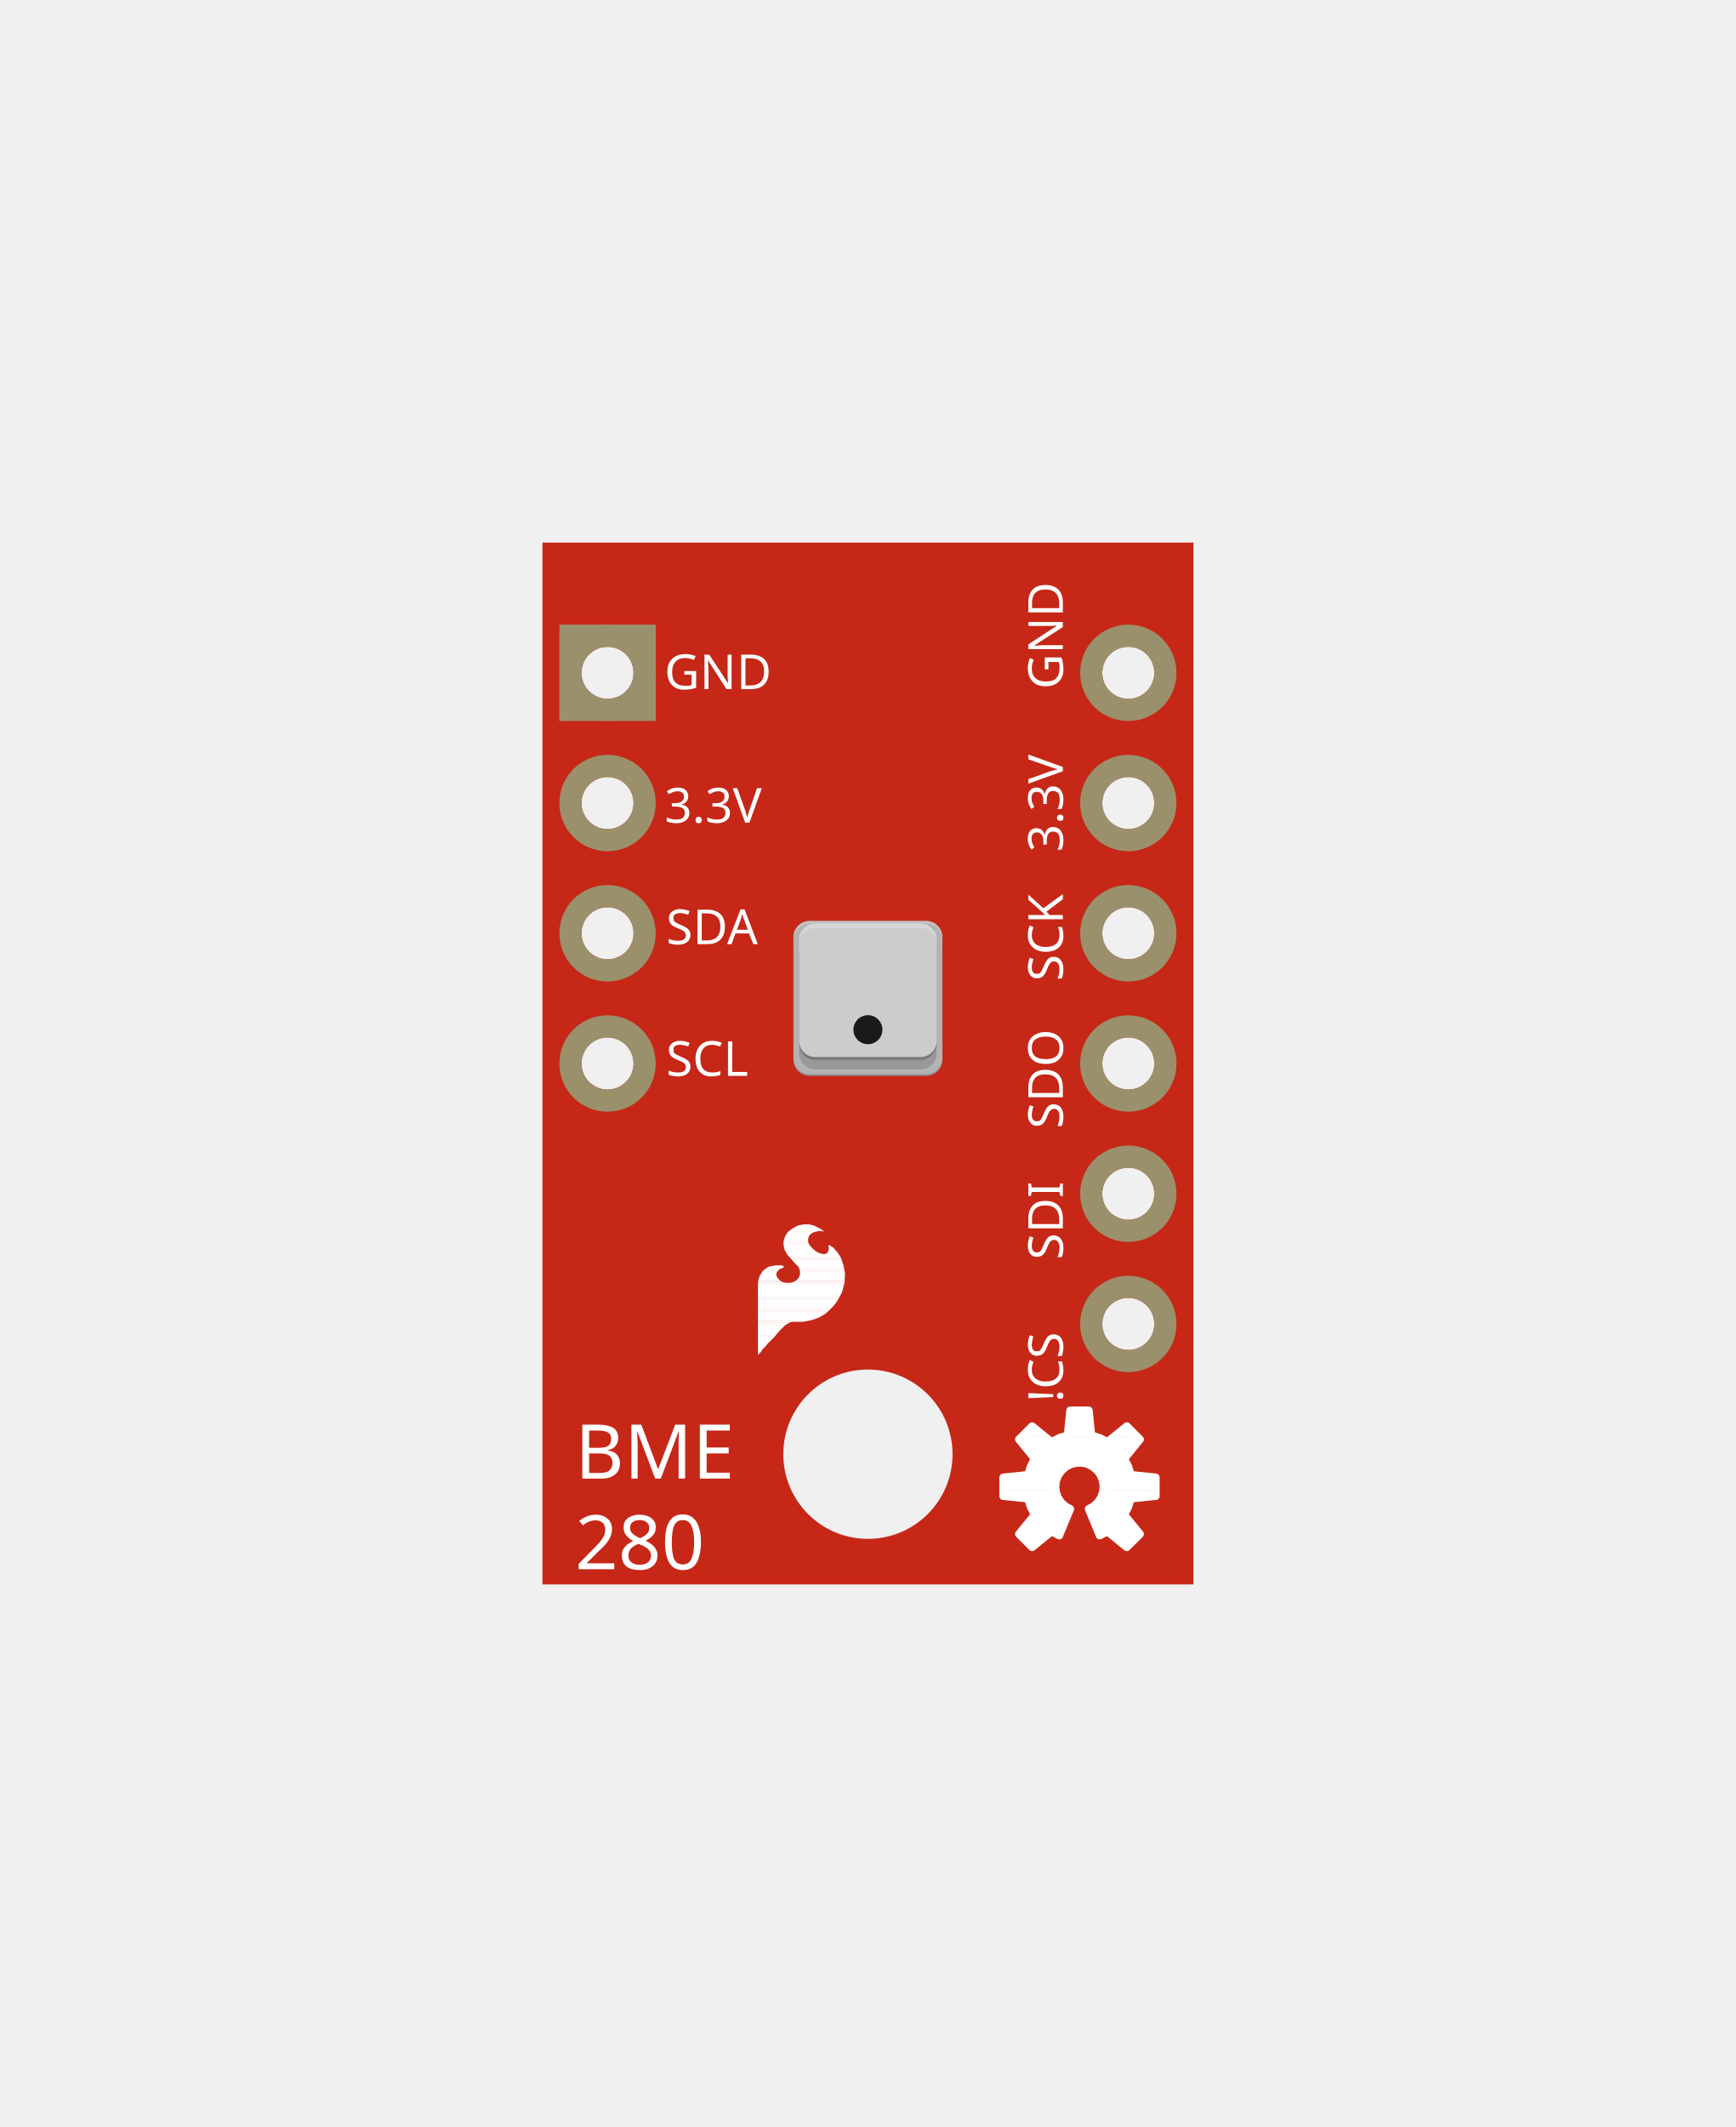
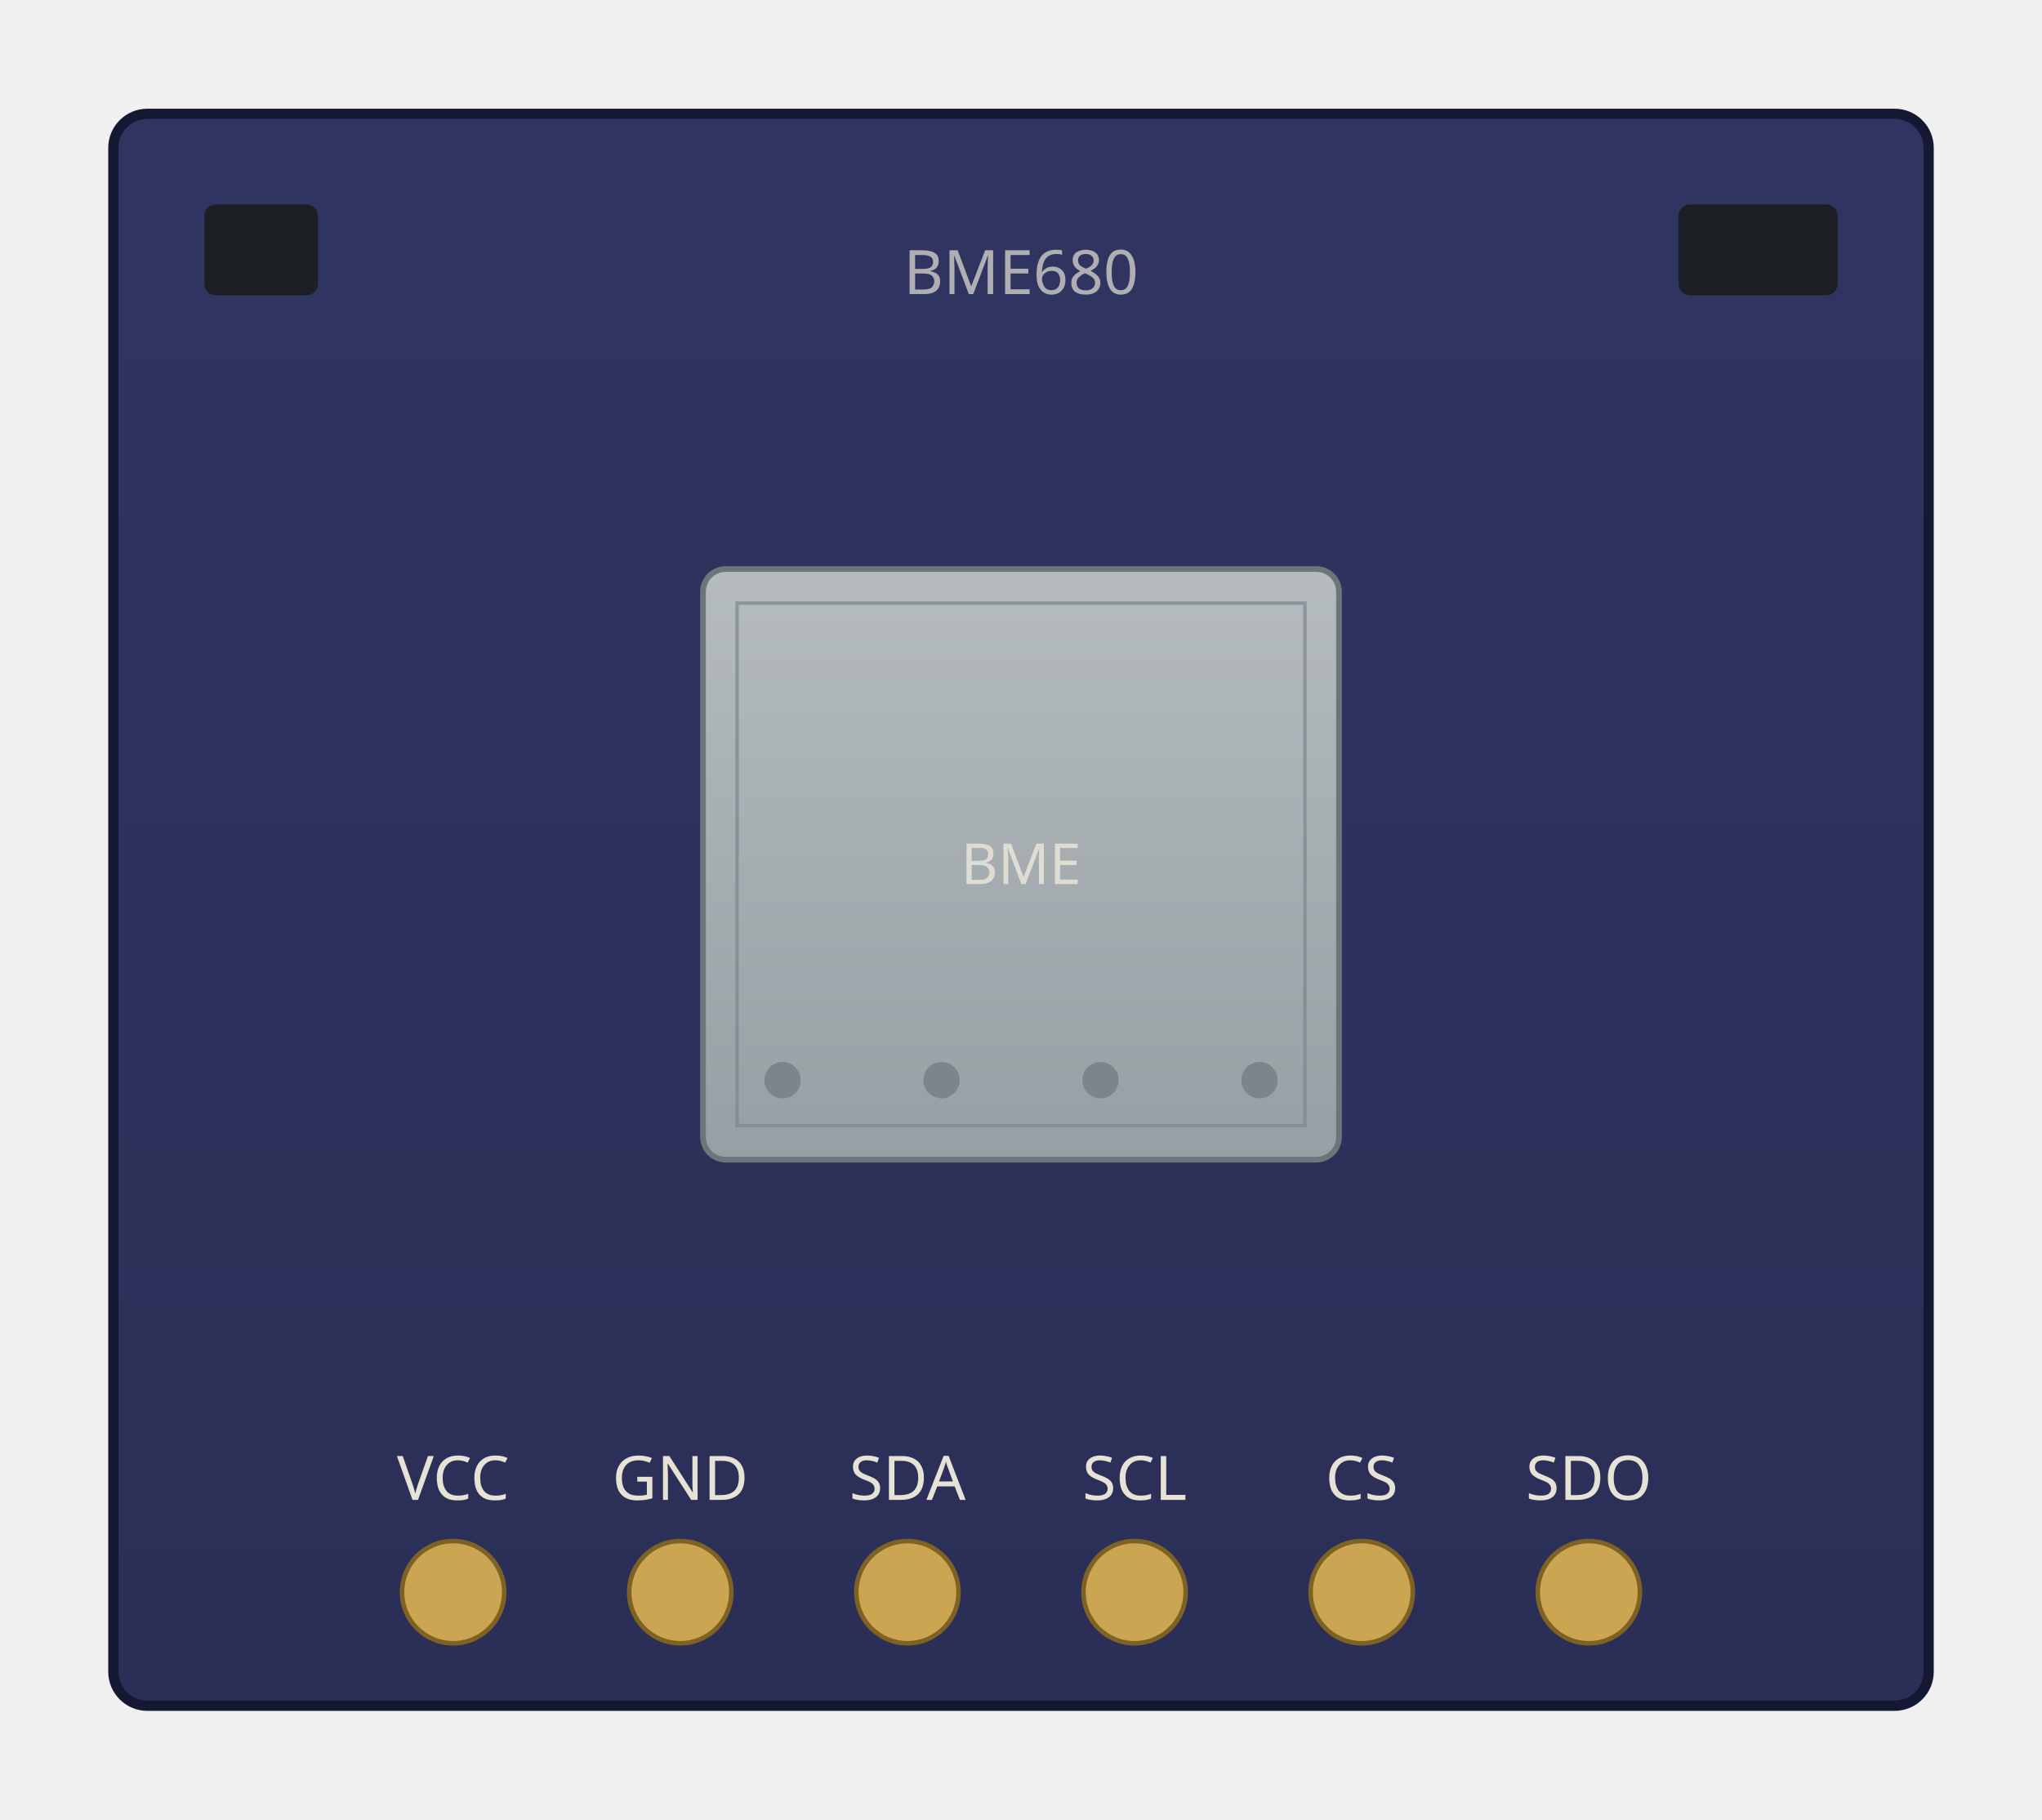
- <svg xmlns="http://www.w3.org/2000/svg" viewBox="-9.6 -11.76 19.2 23.52">
-   <g transform="translate(-3.6 -5.76) scale(0.2)">
-     <g id="breadboard">
-       <g id="icon">
-         <path fill="#C62717" d="M36,0H0v57.6h36V0 M13.32,50.4c0-2.584,2.096-4.68,4.68-4.68c2.584,0,4.68,2.096,4.68,4.68    c0.001,2.585-2.094,4.681-4.679,4.682c-2.585,0-4.681-2.095-4.681-4.68C13.32,50.402,13.32,50.401,13.32,50.4z M2.16,7.2    c0-0.796,0.644-1.44,1.439-1.44c0.795-0.001,1.44,0.644,1.44,1.439c0,0,0,0,0,0.001c0,0.795-0.645,1.439-1.44,1.439    S2.16,7.995,2.16,7.2z M2.16,14.4c0-0.795,0.644-1.439,1.439-1.44c0.795,0,1.44,0.645,1.44,1.439c0,0.001,0,0.001,0,0.001    c0,0.796-0.645,1.44-1.44,1.44S2.16,15.196,2.16,14.4z M2.16,21.6c0-0.795,0.644-1.44,1.439-1.44s1.44,0.645,1.44,1.439    c0,0.001,0,0.001,0,0.001c0,0.796-0.645,1.44-1.44,1.44S2.16,22.396,2.16,21.6z M2.16,28.8c0-0.795,0.644-1.44,1.439-1.44    s1.44,0.645,1.44,1.439V28.8c0,0.795-0.645,1.44-1.44,1.44S2.16,29.595,2.16,28.8z M30.96,43.2c0-0.796,0.645-1.44,1.44-1.44    c0.795,0,1.439,0.645,1.439,1.44c0,0.795-0.645,1.439-1.439,1.439C31.604,44.64,30.96,43.995,30.96,43.2z M30.96,36    c0-0.796,0.645-1.44,1.44-1.44c0.795,0,1.439,0.645,1.439,1.44c0,0.795-0.645,1.439-1.439,1.439    C31.604,37.44,30.96,36.795,30.96,36z M30.96,28.8c0-0.795,0.645-1.44,1.44-1.44c0.795,0,1.439,0.646,1.439,1.44l0,0    c0,0.795-0.645,1.44-1.439,1.44C31.604,30.24,30.96,29.595,30.96,28.8z M30.96,21.6c0-0.795,0.645-1.439,1.44-1.439    c0.795,0,1.439,0.645,1.439,1.439c0,0.796-0.645,1.44-1.439,1.44C31.604,23.04,30.96,22.396,30.96,21.6z M30.96,14.4    c0-0.795,0.645-1.439,1.44-1.439c0.795,0,1.439,0.645,1.439,1.439l0,0c0,0.796-0.645,1.44-1.439,1.44    C31.604,15.84,30.96,15.196,30.96,14.4z M30.96,7.2c0-0.796,0.645-1.44,1.44-1.44c0.795,0,1.439,0.645,1.439,1.44    c0,0.795-0.645,1.439-1.439,1.439C31.604,8.64,30.96,7.995,30.96,7.2z" />
-         <g>
-           <g>
-             <text transform="matrix(1 0 0 1 6.75 8.1008)" fill="#FFFFFF" font-family="'OCRA'" font-size="2.673">GND</text>
-           </g>
-           <g>
-             <text transform="matrix(1 0 0 1 6.75 15.4841)" fill="#FFFFFF" font-family="'OCRA'" font-size="2.673">3.3V</text>
-           </g>
-           <g>
-             <text transform="matrix(1 0 0 1 6.8398 22.2014)" fill="#FFFFFF" font-family="'OCRA'" font-size="2.673">SDA</text>
-           </g>
-           <g>
-             <text transform="matrix(1 0 0 1 6.8398 29.4846)" fill="#FFFFFF" font-family="'OCRA'" font-size="2.673">SCL</text>
-           </g>
-           <g>
-             <g transform="matrix(1, 0, 0, 1, 27.9, 17.1)">
-               <g transform="rotate(270)">
-                 <text transform="matrix(1 0 0 1 -8.239746e-004 0.8803)" fill="#FFFFFF" font-family="'OCRA'" font-size="2.673">3.3V</text>
-               </g>
-             </g>
-           </g>
-           <g>
-             <g transform="matrix(1, 0, 0, 1, 27.9, 8.1)">
-               <g transform="rotate(270)">
-                 <text transform="matrix(1 0 0 1 -8.239746e-004 0.8803)" fill="#FFFFFF" font-family="'OCRA'" font-size="2.673">GND</text>
-               </g>
-             </g>
-           </g>
-           <g>
-             <g transform="matrix(1, 0, 0, 1, 30.5726, 18.45)">
-               <g transform="rotate(-90)">
-                 <text transform="matrix(1 0 0 1 -5.7973 -1.7923)" fill="#FFFFFF" font-family="'OCRA'" font-size="2.673">SCK</text>
-               </g>
-             </g>
-           </g>
-           <g>
-             <g transform="matrix(1, 0, 0, 1, 27.9, 32.4)">
-               <g transform="rotate(270)">
-                 <text transform="matrix(1 0 0 1 3.356934e-004 0.8803)" fill="#FFFFFF" font-family="'OCRA'" font-size="2.673">SDO</text>
-               </g>
-             </g>
-           </g>
-           <g>
-             <g transform="matrix(1, 0, 0, 1, 30.5726, 33.975)">
-               <g transform="rotate(-90)">
-                 <text transform="matrix(1 0 0 1 -5.6727 -1.7923)" fill="#FFFFFF" font-family="'OCRA'" font-size="2.673">SDI</text>
-               </g>
-             </g>
-           </g>
-           <g>
-             <g transform="matrix(1, 0, 0, 1, 30.5726, 41.85)">
-               <g transform="rotate(-90)">
-                 <text transform="matrix(1 0 0 1 -5.6727 -1.7923)" fill="#FFFFFF" font-family="'OCRA'" font-size="2.673">!CS</text>
-               </g>
-             </g>
-           </g>
-           <g>
-             <text transform="matrix(1 0 0 1 1.7998 51.7502)" enable-background="new    ">
-               <tspan x="0" y="0" fill="#FFFFFF" font-family="'OCRA'" font-size="4.176">BME</tspan>
-               <tspan x="0" y="5.011" fill="#FFFFFF" font-family="'OCRA'" font-size="4.176">280</tspan>
-             </text>
-           </g>
-           <g>
-             <g />
-           </g>
-           <g>
-             <g />
-           </g>
-           <g>
-             <g />
-           </g>
-           <g>
-             <g />
-           </g>
-           <g>
-             <g />
-           </g>
-           <g>
-             <g>
-               <g>
-                 <path fill="none" stroke="#FFFFFF" stroke-width="0.028" stroke-linecap="round" d="M15.844,38.842v0.255 M15.844,39.097        l-0.028,0.085 M15.815,39.182l-0.028,0.057 M15.787,39.239l-0.085,0.085 M15.702,39.323l-0.085,0.028 M15.617,39.352h-0.085         M15.532,39.352l-0.227-0.057 M15.305,39.295l-0.113-0.057 M15.192,39.239l-0.085-0.057 M15.107,39.182l-0.113-0.085         M14.994,39.097l-0.17-0.17 M14.823,38.927l-0.113-0.17 M14.71,38.757l-0.028-0.113 M14.682,38.644v-0.171 M14.682,38.473        l0.028-0.085 M14.71,38.388l0.028-0.057 M14.738,38.331l0.057-0.085 M14.795,38.246l0.114-0.085 M14.909,38.161l0.113-0.057         M15.022,38.105l0.142-0.028 M15.164,38.076l0.113-0.028 M15.277,38.048h0.17 M15.447,38.048l0.057,0.028 M15.504,38.076        h0.028 M15.532,38.076l-0.028-0.028 M15.504,38.048l-0.113-0.085 M15.391,37.963l-0.397-0.198 M14.994,37.765l-0.255-0.057         M14.738,37.708h-0.283 M14.455,37.708l-0.312,0.057 M14.143,37.765l-0.312,0.17 M13.831,37.935l-0.255,0.198 M13.576,38.133        l-0.142,0.227 M13.435,38.36l-0.085,0.256 M13.35,38.615v0.227 M13.35,38.842l0.057,0.255 M13.406,39.097l0.142,0.255         M13.548,39.352l0.198,0.227 M13.746,39.578l0.227,0.256 M13.973,39.834l0.198,0.198 M14.171,40.032l0.085,0.227         M14.256,40.259v0.198 M14.256,40.457l-0.057,0.17 M14.2,40.627l-0.113,0.143 M14.086,40.77l-0.17,0.113 M13.917,40.883        l-0.227,0.057 M13.689,40.94h-0.227 M13.463,40.94l-0.142-0.028 M13.321,40.911l-0.142-0.057 M13.179,40.855l-0.17-0.171         M13.009,40.684l-0.057-0.085 M12.953,40.599l-0.028-0.085 M12.924,40.514v-0.113 M12.924,40.401l0.028-0.085 M12.953,40.316        l0.17-0.17 M13.123,40.146l0.085-0.028 M13.208,40.117l0.114-0.057 M13.321,40.061l0.028-0.028 M13.35,40.032l-0.114-0.057         M13.236,39.976h-0.34 M12.896,39.976l-0.17,0.028 M12.726,40.004l-0.142,0.028 M12.584,40.032l-0.142,0.057 M12.442,40.089        l-0.113,0.085 M12.329,40.174l-0.142,0.113 M12.187,40.287l-0.17,0.283 M12.017,40.571L11.96,40.77 M11.96,40.77l-0.028,0.227         M11.932,40.996v3.883 M11.932,44.879l0.142-0.142 M12.074,44.738l0.085-0.142 M12.159,44.596l0.142-0.142 M12.301,44.454        l0.142-0.17 M12.442,44.284l0.34-0.34 M12.782,43.945l0.34-0.397 M13.123,43.547l0.284-0.283 M13.406,43.264l0.283-0.17         M13.689,43.094l0.17-0.028 M13.859,43.066h0.539 M14.398,43.066l0.34-0.057 M14.738,43.009l0.312-0.085 M15.05,42.924        l0.283-0.113 M15.333,42.811l0.284-0.171 M15.617,42.64l0.227-0.198 M15.844,42.442l0.227-0.227 M16.071,42.215l0.198-0.255         M16.269,41.96l0.284-0.511 M16.553,41.449l0.142-0.538 M16.694,40.911l0.028-0.482 M16.723,40.429l-0.085-0.453         M16.638,39.976l-0.142-0.426 M16.496,39.55l-0.198-0.312 M16.297,39.239l-0.227-0.255 M16.071,38.984l-0.227-0.142         M11.932,44.851h0.028 M11.932,44.823h0.057 M11.932,44.794h0.085 M11.932,44.766h0.113 M11.932,44.738h0.142 M11.932,44.709        h0.159 M11.932,44.681h0.176 M11.932,44.653h0.193 M11.932,44.624h0.21 M11.932,44.596h0.227 M11.932,44.568h0.255         M11.932,44.539h0.283 M11.932,44.511h0.312 M11.932,44.483h0.34 M11.932,44.454h0.369 M11.932,44.426h0.392 M11.932,44.398        h0.416 M11.932,44.369h0.439 M11.932,44.341h0.463 M11.932,44.313h0.487 M11.932,44.284h0.51 M11.932,44.256h0.539         M11.932,44.228h0.567 M11.932,44.199h0.595 M11.932,44.171h0.624 M11.932,44.143h0.652 M11.932,44.115h0.68 M11.932,44.086        h0.708 M11.932,44.058h0.737 M11.932,44.03h0.765 M11.932,44.001h0.793 M11.932,43.973h0.822 M11.932,43.945h0.85         M11.932,43.916h0.875 M11.932,43.887h0.899 M11.932,43.86h0.923 M11.932,43.83h0.947 M11.932,43.802h0.972 M11.932,43.774        h0.996 M11.932,43.745h1.021 M11.932,43.717h1.044 M11.932,43.689h1.069 M11.932,43.66h1.093 M11.932,43.632h1.118         M11.932,43.604h1.142 M11.932,43.575h1.166 M11.932,43.547h1.19 M11.932,43.519h1.219 M11.932,43.49h1.247 M11.932,43.462        h1.275 M11.932,43.434h1.304 M11.932,43.406h1.332 M11.932,43.377h1.36 M11.932,43.349h1.389 M11.932,43.321h1.417         M11.932,43.292h1.446 M11.932,43.264h1.474 M11.932,43.236h1.521 M11.932,43.207H13.5 M11.932,43.179h1.616 M11.932,43.151        h1.663 M11.932,43.122h1.71 M11.932,43.094h1.757 M11.932,43.066h2.466 M11.932,43.037h2.636 M11.932,43.009h2.806         M11.932,42.981h2.91 M11.932,42.952h3.014 M11.932,42.924h3.118 M11.932,42.896h3.189 M11.932,42.866h3.26 M11.932,42.839        h3.331 M11.932,42.811h3.401 M11.932,42.781h3.449 M11.932,42.753h3.496 M11.932,42.725h3.543 M11.932,42.697h3.59         M11.932,42.668h3.638 M11.932,42.64h3.685 M11.932,42.612h3.717 M11.932,42.583h3.75 M11.932,42.555h3.782 M11.932,42.527        h3.814 M11.932,42.498h3.847 M11.932,42.47h3.879 M11.932,42.442h3.912 M11.932,42.413h3.94 M11.932,42.385H15.9         M11.932,42.357h3.997 M11.932,42.328h4.025 M11.932,42.3h4.054 M11.932,42.272h4.082 M11.932,42.243h4.11 M11.932,42.215        h4.139 M11.932,42.187h4.161 M11.932,42.158h4.183 M11.932,42.13h4.205 M11.932,42.102h4.227 M11.932,42.073h4.249         M11.932,42.045h4.271 M11.932,42.017h4.293 M11.932,41.989h4.315 M11.932,41.96h4.337 M11.932,41.932h4.353 M11.932,41.904        h4.369 M11.932,41.875h4.384 M11.932,41.847h4.4 M11.932,41.819h4.416 M11.932,41.789h4.432 M11.932,41.761h4.447         M11.932,41.733h4.463 M11.932,41.704h4.479 M11.932,41.676h4.495 M11.932,41.648h4.51 M11.932,41.619h4.526 M11.932,41.591        h4.542 M11.932,41.563h4.558 M11.932,41.534h4.573 M11.932,41.506h4.589 M11.932,41.478h4.604 M11.932,41.449h4.621         M11.932,41.421h4.628 M11.932,41.393h4.635 M11.932,41.365h4.643 M11.932,41.336h4.65 M11.932,41.308h4.658 M11.932,41.28        h4.665 M11.932,41.251h4.673 M11.932,41.223h4.68 M11.932,41.195h4.688 M11.932,41.166h4.695 M11.932,41.138h4.703         M11.932,41.11h4.71 M11.932,41.081h4.717 M11.932,41.053h4.725 M11.932,41.025h4.732 M11.932,40.996h4.74 M11.936,40.968        h4.744 M11.939,40.94h1.524 M13.689,40.94h2.998 M11.943,40.911h1.378 M13.803,40.911h2.891 M11.946,40.883h1.304         M13.917,40.883h2.779 M11.95,40.855h1.229 M13.959,40.855h2.739 M11.954,40.826h1.197 M14.001,40.826h2.698 M11.957,40.798        h1.166 M14.044,40.798h2.657 M11.96,40.77h1.134 M14.086,40.77h2.616 M11.969,40.74h1.097 M14.109,40.74h2.595 M11.977,40.712        h1.061 M14.132,40.712h2.574 M11.985,40.684h1.024 M14.154,40.684h2.553 M11.993,40.656h0.998 M14.177,40.656h2.532         M12.001,40.627h0.97 M14.2,40.627h2.511 M12.009,40.599h0.944 M14.209,40.599h2.503 M12.017,40.571h0.926 M14.219,40.571        h2.496 M12.034,40.542h0.899 M14.228,40.542h2.488 M12.051,40.514h0.873 M14.238,40.514h2.48 M12.068,40.486h0.856         M14.247,40.486h2.472 M12.085,40.457h0.839 M14.256,40.457h2.465 M12.102,40.429h0.822 M14.256,40.429h2.466 M12.119,40.401        h0.805 M14.256,40.401h2.461 M12.136,40.372h0.797 M14.256,40.372h2.456 M12.153,40.344h0.79 M14.256,40.344h2.45         M12.17,40.316h0.782 M14.256,40.316h2.445 M12.187,40.287h0.794 M14.256,40.287h2.44 M12.223,40.259h0.787 M14.256,40.259        h2.435 M12.258,40.231h0.779 M14.246,40.231h2.44 M12.293,40.202h0.772 M14.235,40.202h2.445 M12.329,40.174h0.765         M14.225,40.174h2.45 M12.367,40.146h0.756 M14.214,40.146h2.456 M12.404,40.117h0.803 M14.204,40.117h2.46 M12.442,40.089        h0.822 M14.193,40.089h2.466 M12.513,40.061h0.808 M14.182,40.061h2.471 M12.584,40.032h0.766 M14.171,40.032h2.477         M12.726,40.004h0.567 M14.143,40.004h2.5 M14.115,39.976h2.523 M14.086,39.948h2.542 M14.058,39.919h2.561 M14.03,39.891        h2.58 M14.001,39.863H16.6 M13.973,39.834h2.617 M13.948,39.806h2.633 M13.922,39.778h2.649 M13.897,39.749h2.665         M13.872,39.721h2.681 M13.847,39.693h2.696 M13.822,39.664h2.712 M13.796,39.635h2.728 M13.771,39.607h2.743 M13.746,39.578        h2.759 M13.722,39.55h2.774 M13.697,39.522h2.781 M13.672,39.493h2.788 M13.647,39.465h2.795 M13.622,39.437h2.802         M13.597,39.408h2.809 M13.573,39.38h2.815 M13.548,39.352h1.984 M15.617,39.352h0.752 M13.532,39.323h1.887 M15.702,39.323        h0.649 M13.516,39.295h1.789 M15.73,39.295h0.603 M13.5,39.267h1.748 M15.759,39.267h0.557 M13.485,39.239h1.707         M15.787,39.239h0.51 M13.469,39.21h1.68 M15.801,39.21h0.471 M13.453,39.182h1.654 M15.815,39.182h0.432 M13.438,39.154        h1.632 M15.825,39.154h0.396 M13.422,39.125h1.609 M15.834,39.125h0.362 M13.406,39.097h1.587 M15.844,39.097h0.328         M13.4,39.069h1.565 M15.844,39.069h0.303 M13.394,39.04h1.543 M15.844,39.04h0.277 M13.387,39.012h1.521 M15.844,39.012        h0.252 M13.381,38.984h1.499 M15.844,38.984h0.227 M13.375,38.955h1.477 M15.844,38.955h0.182 M13.368,38.927h1.455         M15.844,38.927h0.136 M13.362,38.899h1.443 M15.844,38.899h0.091 M13.355,38.87h1.43 M15.844,38.87h0.045 M13.35,38.842        h1.417 M13.35,38.814h1.398 M13.35,38.785h1.379 M13.35,38.757h1.36 M13.35,38.729h1.354 M13.35,38.7h1.346 M13.35,38.672        h1.339 M13.35,38.644h1.332 M13.35,38.615h1.332 M13.359,38.586h1.323 M13.368,38.558h1.313 M13.378,38.53h1.304         M13.387,38.501h1.294 M13.396,38.473h1.285 M13.406,38.445h1.285 M13.416,38.416h1.285 M13.425,38.388h1.285 M13.435,38.36        h1.29 M13.452,38.331h1.286 M13.47,38.303h1.288 M13.488,38.275h1.289 M13.505,38.246h1.29 M13.523,38.218h1.31 M13.541,38.19        h1.33 M13.559,38.161h1.35 M13.576,38.133h1.389 M13.613,38.105h1.409 M13.649,38.076h1.515 M15.504,38.076h0.028         M13.686,38.048h1.818 M13.722,38.02h1.744 M13.758,37.991h1.67 M13.795,37.963h1.596 M13.831,37.935h1.502 M13.883,37.906        h1.394 M13.935,37.878h1.285 M13.987,37.85h1.176 M14.039,37.822h1.068 M14.091,37.793h0.959 M14.143,37.765h0.851         M14.299,37.737h0.567" />
-               </g>
-             </g>
-           </g>
-           <g>
-             <g>
-               <g>
-                 <path fill="none" stroke="#FFFFFF" stroke-width="0.425" stroke-linecap="round" d="M30.818,54.901l0.431-0.222         M31.249,54.679l1.069,0.871 M32.318,55.55l0.732-0.732 M33.051,54.818l-0.871-1.068 M32.18,53.749l0.221-0.431 M32.4,53.319        l0.148-0.461 M32.549,52.858l1.371-0.14 M33.92,52.718v-1.036 M33.92,51.682l-1.371-0.14 M32.549,51.542L32.4,51.081         M32.4,51.081l-0.221-0.431 M32.18,50.651l0.871-1.068 M33.051,49.582l-0.732-0.732 M32.318,48.85l-1.069,0.871         M31.249,49.721l-0.431-0.222 M30.818,49.499l-0.461-0.147 M30.357,49.352l-0.139-1.372 M30.219,47.98h-1.037 M29.182,47.98        l-0.139,1.372 M29.043,49.352l-0.462,0.147 M28.581,49.499l-0.431,0.222 M28.15,49.721l-1.068-0.871 M27.082,48.85        l-0.732,0.732 M26.35,49.582l0.871,1.068 M27.221,50.651l-0.222,0.431 M26.999,51.081l-0.147,0.461 M26.852,51.542        l-1.371,0.14 M25.48,51.682v1.036 M25.48,52.718l1.371,0.14 M26.852,52.858l0.147,0.461 M26.999,53.319l0.222,0.431         M27.221,53.749l-0.871,1.068 M26.35,54.818l0.732,0.732 M27.082,55.55l1.068-0.871 M28.15,54.679l0.431,0.222 M28.581,54.901        l0.61-1.473 M29.191,53.428l-0.272-0.153 M28.919,53.275l-0.229-0.212 M28.689,53.063l-0.174-0.26 M28.516,52.803        l-0.107-0.293 M28.408,52.51l-0.037-0.31 M28.371,52.2l0.038-0.316 M28.409,51.884l0.112-0.298 M28.521,51.586l0.18-0.262         M28.701,51.324l0.236-0.213 M28.938,51.112l0.281-0.149 M29.219,50.962l0.308-0.079 M29.526,50.883l0.318-0.004         M29.845,50.879l0.31,0.072 M30.154,50.951l0.283,0.145 M30.438,51.096l0.242,0.207 M30.68,51.303l0.186,0.258 M30.865,51.561        l0.117,0.296 M30.982,51.857l0.046,0.314 M31.028,52.171l-0.031,0.316 M30.997,52.488l-0.105,0.3 M30.892,52.787l-0.174,0.267         M30.718,53.054l-0.231,0.218 M30.486,53.272l-0.277,0.156 M30.209,53.428l0.609,1.473 M26.708,55.176h0.833 M31.859,55.176        h0.832 M26.404,54.751h1.658 M28.291,54.751h0.352 M30.757,54.751h0.353 M31.338,54.751h1.658 M26.75,54.326h2.069         M30.58,54.326h2.069 M27.098,53.901h1.898 M30.404,53.901h1.898 M27.08,53.476h2.092 M30.229,53.476h2.092 M26.913,53.05        h1.769 M30.721,53.05h1.766 M25.48,52.625h2.97 M30.949,52.625h2.971 M25.48,52.2h2.891 M31.025,52.2h2.895 M25.48,51.775        h2.97 M30.95,51.775h2.97 M26.913,51.35h1.771 M30.713,51.35h1.773 M27.08,50.924h2.285 M30.037,50.924h2.283 M27.098,50.499        h5.205 M26.75,50.074h5.899 M26.404,49.649h1.658 M28.291,49.649h2.818 M31.338,49.649h1.658 M26.708,49.224h0.833         M29.055,49.224h1.29 M31.859,49.224h0.832 M29.099,48.798h1.202 M29.143,48.373h1.115" />
-               </g>
-             </g>
-           </g>
-           <g>
-             <g />
-           </g>
-           <g>
-             <g />
-           </g>
-           <g>
-             <g />
-           </g>
-           <g>
-             <g />
-           </g>
-         </g>
-         <circle id="connector6pin" fill="none" stroke="#9A916C" stroke-width="1.224" cx="3.6" cy="7.2" r="2.052" />
-         <rect x="1.548" y="5.148" fill="none" stroke="#9A916C" stroke-width="1.224" width="4.104" height="4.104" />
-         <circle id="connector7pin" fill="none" stroke="#9A916C" stroke-width="1.224" cx="3.6" cy="14.4" r="2.052" />
-         <circle id="connector8pin" fill="none" stroke="#9A916C" stroke-width="1.224" cx="3.6" cy="21.6" r="2.052" />
-         <circle id="connector9pin" fill="none" stroke="#9A916C" stroke-width="1.224" cx="3.6" cy="28.8" r="2.052" />
-         <circle id="connector10pin" fill="none" stroke="#9A916C" stroke-width="1.224" cx="32.4" cy="43.2" r="2.052" />
-         <circle id="connector11pin" fill="none" stroke="#9A916C" stroke-width="1.224" cx="32.4" cy="36" r="2.052" />
-         <circle id="connector12pin" fill="none" stroke="#9A916C" stroke-width="1.224" cx="32.4" cy="28.8" r="2.052" />
-         <circle id="connector13pin" fill="none" stroke="#9A916C" stroke-width="1.224" cx="32.4" cy="21.6" r="2.052" />
-         <circle id="connector14pin" fill="none" stroke="#9A916C" stroke-width="1.224" cx="32.4" cy="14.4" r="2.052" />
-         <circle id="connector15pin" fill="none" stroke="#9A916C" stroke-width="1.224" cx="32.4" cy="7.2" r="2.052" />
-         <g>
-           <path fill="#B3B3B3" d="M22.119,28.59c0,0.491-0.402,0.895-0.896,0.895h-6.448c-0.492,0-0.895-0.404-0.895-0.895V21.81     c0-0.492,0.403-0.895,0.895-0.895h6.448c0.493,0,0.896,0.403,0.896,0.895V28.59z" />
-           <path fill="#999999" d="M21.805,28.235c0,0.491-0.402,0.896-0.896,0.896h-5.821c-0.493,0-0.895-0.404-0.895-0.896v-5.585     c0-0.492,0.402-0.896,0.895-0.896h5.821c0.493,0,0.896,0.403,0.896,0.896V28.235z" />
-           <path fill="#CCCCCC" d="M21.805,27.548c0,0.491-0.402,0.895-0.896,0.895h-5.821c-0.493,0-0.895-0.404-0.895-0.895v-5.585     c0-0.492,0.402-0.895,0.895-0.895h5.821c0.493,0,0.896,0.403,0.896,0.895V27.548z" />
-           <path opacity="0.2" enable-background="new    " d="M14.193,27.708c0,0.493,0.402,0.896,0.895,0.896h5.821     c0.493,0,0.896-0.402,0.896-0.896v-0.161c0,0.491-0.402,0.895-0.896,0.895h-5.821c-0.493,0-0.895-0.404-0.895-0.895V27.708z" />
-           <path opacity="0.2" fill="#FFFFFF" enable-background="new    " d="M21.805,22.201c0-0.492-0.402-0.895-0.896-0.895h-5.821     c-0.493,0-0.895,0.403-0.895,0.895v-0.239c0-0.492,0.402-0.895,0.895-0.895h5.821c0.493,0,0.896,0.403,0.896,0.895V22.201z" />
-           <circle fill="#1A1A1A" cx="18" cy="26.931" r="0.802" />
-           <path opacity="0.2" fill="#FFFFFF" enable-background="new    " d="M22.119,21.962c0-0.492-0.402-0.895-0.896-0.895h-6.448     c-0.492,0-0.895,0.403-0.895,0.895V21.81c0-0.492,0.403-0.895,0.895-0.895h6.448c0.493,0,0.896,0.403,0.896,0.895V21.962z" />
-           <path opacity="0.2" enable-background="new    " d="M13.881,28.59c0,0.491,0.403,0.895,0.895,0.895h6.448     c0.493,0,0.896-0.404,0.896-0.895v-0.093c0,0.492-0.402,0.895-0.896,0.895h-6.448c-0.492,0-0.895-0.403-0.895-0.895V28.59z" />
-         </g>
-       </g>
-     </g>
-   </g>
+ <svg xmlns="http://www.w3.org/2000/svg" viewBox="-89.9 -80.1 179.8 160.2">
+   <defs>
+     <linearGradient id="pcb" x1="0" y1="-1" x2="0" y2="1">
+       <stop offset="0" stop-color="#343a6b" />
+       <stop offset="1" stop-color="#2b2f57" />
+     </linearGradient>
+     <linearGradient id="can" x1="0" y1="-1" x2="0" y2="1">
+       <stop offset="0" stop-color="#d3d8db" />
+       <stop offset="1" stop-color="#979fa4" />
+     </linearGradient>
+   </defs>
+   <rect x="-79.92" y="-70.08" width="159.84" height="140.16" rx="3" fill="url(#pcb)" stroke="#151833" stroke-width="0.9" />
+   <rect x="-54.50" y="55.58" width="9" height="9" rx="4.5" fill="#cba552" stroke="#7d6224" stroke-width="0.4" />
+   <text x="-50.00" y="50.08" fill="#e6e2d6" font-family="ui-sans-serif, system-ui, sans-serif" font-size="5.4" text-anchor="middle" dominant-baseline="middle">VCC</text>
+   <rect x="-34.50" y="55.58" width="9" height="9" rx="4.5" fill="#cba552" stroke="#7d6224" stroke-width="0.4" />
+   <text x="-30.00" y="50.08" fill="#e6e2d6" font-family="ui-sans-serif, system-ui, sans-serif" font-size="5.4" text-anchor="middle" dominant-baseline="middle">GND</text>
+   <rect x="-14.50" y="55.58" width="9" height="9" rx="4.5" fill="#cba552" stroke="#7d6224" stroke-width="0.4" />
+   <text x="-10.00" y="50.08" fill="#e6e2d6" font-family="ui-sans-serif, system-ui, sans-serif" font-size="5.4" text-anchor="middle" dominant-baseline="middle">SDA</text>
+   <rect x="5.50" y="55.58" width="9" height="9" rx="4.5" fill="#cba552" stroke="#7d6224" stroke-width="0.4" />
+   <text x="10.00" y="50.08" fill="#e6e2d6" font-family="ui-sans-serif, system-ui, sans-serif" font-size="5.4" text-anchor="middle" dominant-baseline="middle">SCL</text>
+   <rect x="25.50" y="55.58" width="9" height="9" rx="4.5" fill="#cba552" stroke="#7d6224" stroke-width="0.4" />
+   <text x="30.00" y="50.08" fill="#e6e2d6" font-family="ui-sans-serif, system-ui, sans-serif" font-size="5.4" text-anchor="middle" dominant-baseline="middle">CS</text>
+   <rect x="45.50" y="55.58" width="9" height="9" rx="4.5" fill="#cba552" stroke="#7d6224" stroke-width="0.4" />
+   <text x="50.00" y="50.08" fill="#e6e2d6" font-family="ui-sans-serif, system-ui, sans-serif" font-size="5.4" text-anchor="middle" dominant-baseline="middle">SDO</text>
+   <rect x="-28.00" y="-30.00" width="56" height="52" rx="2" fill="url(#can)" stroke="#6d757b" stroke-width="0.5" />
+   <rect x="-25.00" y="-27.00" width="50" height="46" fill="none" stroke="#7d858b" stroke-width="0.3" opacity="0.7" />
+   <circle cx="-21.00" cy="15.00" r="1.6" fill="#7d858b" />
+   <circle cx="-7.00" cy="15.00" r="1.6" fill="#7d858b" />
+   <circle cx="7.00" cy="15.00" r="1.6" fill="#7d858b" />
+   <circle cx="21.00" cy="15.00" r="1.6" fill="#7d858b" />
+   <text x="0.00" y="-4.00" fill="#e6e2d6" font-family="ui-sans-serif, system-ui, sans-serif" font-size="5" text-anchor="middle" dominant-baseline="middle" opacity="0.9">BME</text>
+   <rect x="-71.9" y="-62.1" width="10" height="8" rx="1" fill="#1b1f24" />
+   <rect x="57.9" y="-62.1" width="14" height="8" rx="1" fill="#1b1f24" />
+   <text x="0.00" y="-56.08" fill="#e6e2d6" font-family="ui-sans-serif, system-ui, sans-serif" font-size="5.4" text-anchor="middle" dominant-baseline="middle" opacity="0.7">BME680</text>
</svg>
